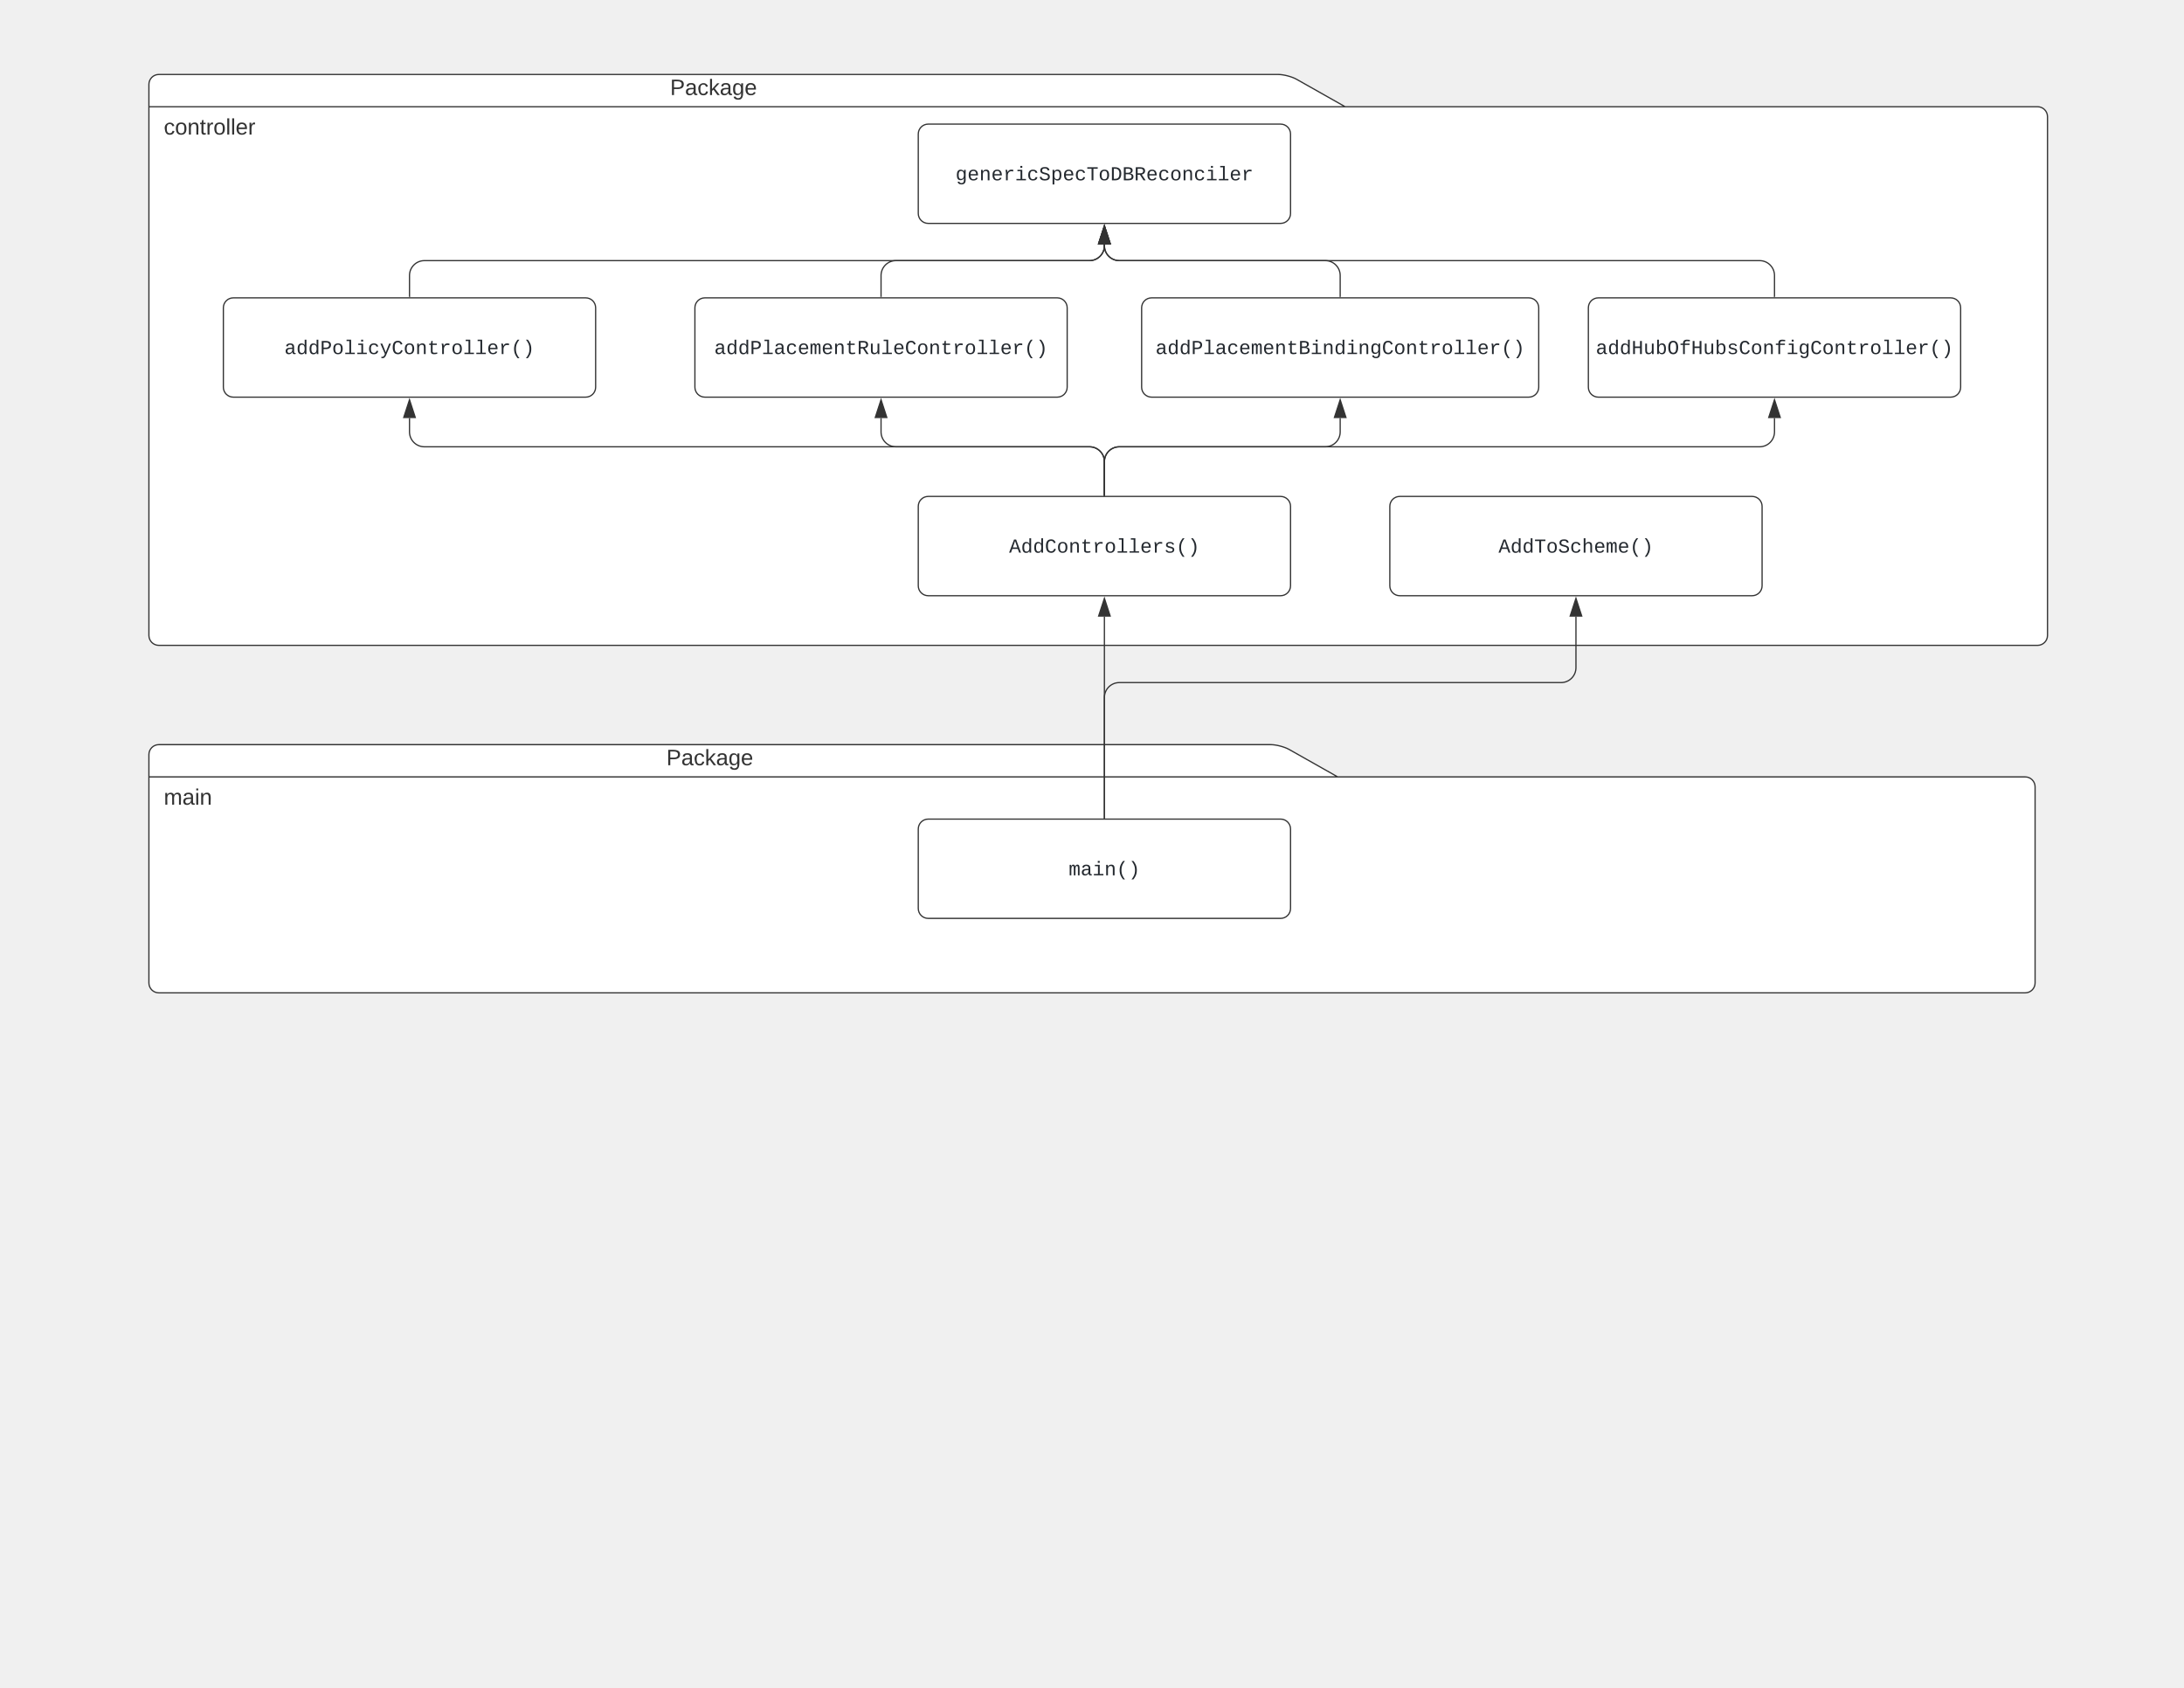
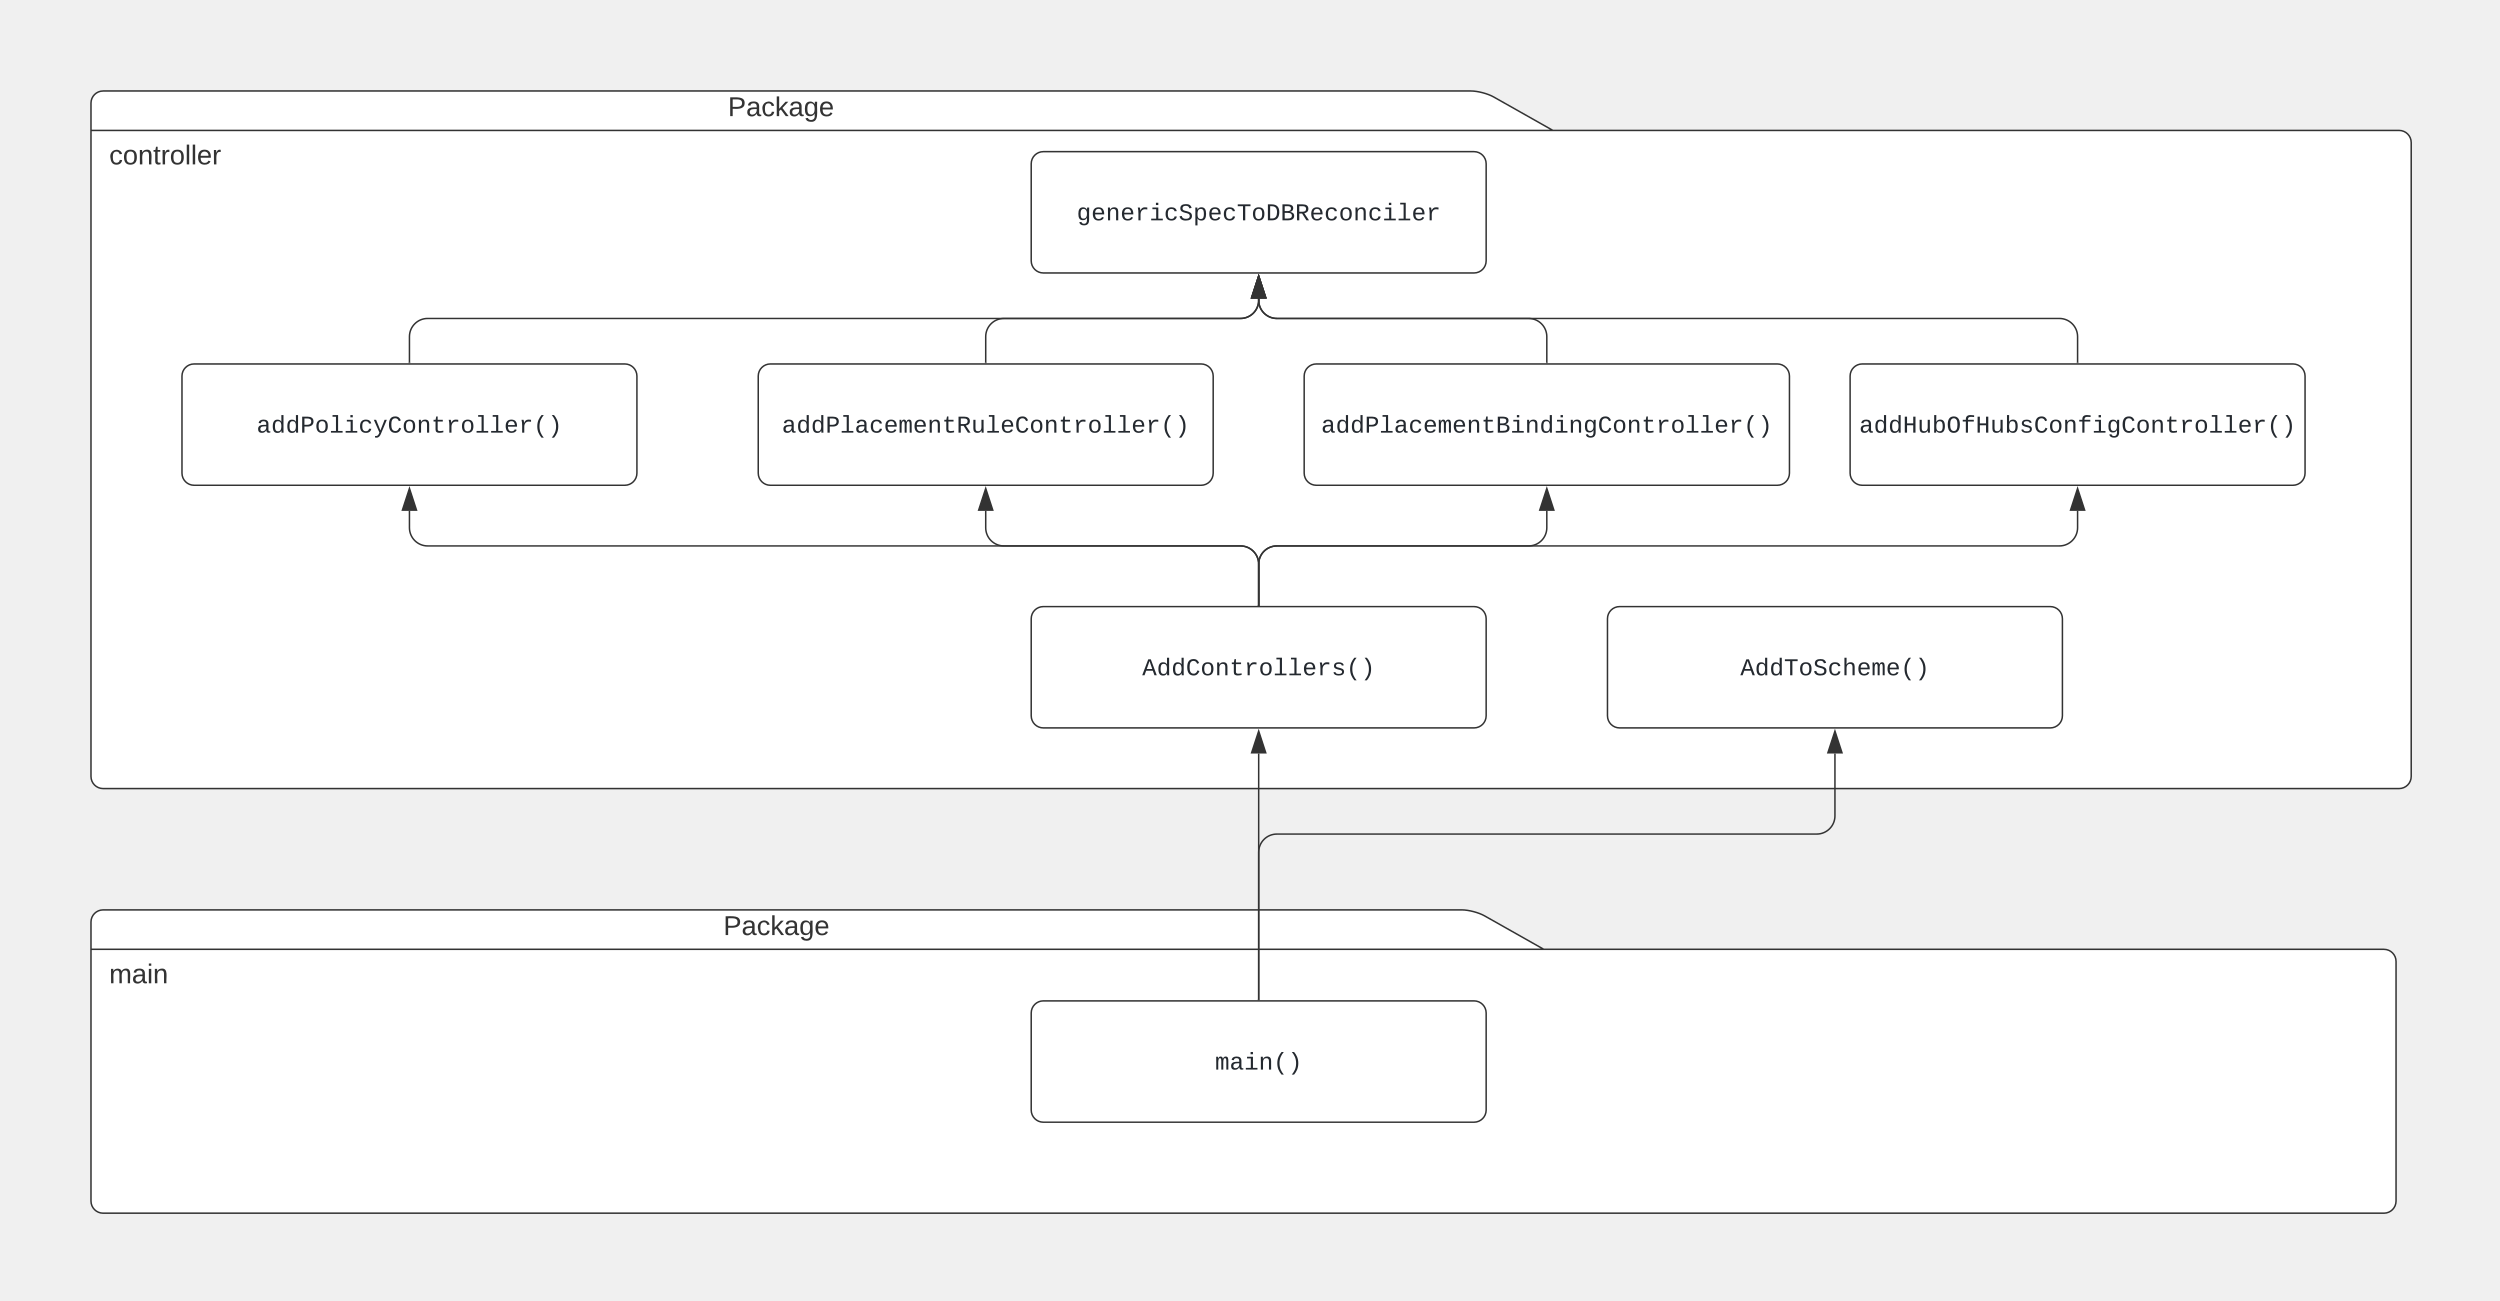
- <svg xmlns="http://www.w3.org/2000/svg" xmlns:ns1="lucid" xmlns:xlink="http://www.w3.org/1999/xlink" width="1760" height="1360">
+ <svg xmlns="http://www.w3.org/2000/svg" xmlns:ns1="lucid" xmlns:xlink="http://www.w3.org/1999/xlink" width="1648.55" height="857.71">
  <g transform="translate(0 0)" ns1:page-tab-id="0_0">
-     <path d="M1084 86h558c4.42 0 8 3.58 8 8v418c0 4.42-3.58 8-8 8H128c-4.42 0-8-3.58-8-8V68c0-4.42 3.58-8 8-8h902c4.42 0 11.12 1.76 14.96 3.94zm-964 0h964" stroke="#333" fill="#fff" />
-     <use xlink:href="#a" transform="matrix(1,0,0,1,128,60) translate(412 16.6)" />
-     <use xlink:href="#b" transform="matrix(1,0,0,1,132,94) translate(0 14.4)" />
-     <path d="M740 108c0-4.42 3.58-8 8-8h284c4.42 0 8 3.58 8 8v64c0 4.42-3.58 8-8 8H748c-4.42 0-8-3.58-8-8z" stroke="#333" fill="#fff" />
-     <use xlink:href="#c" transform="matrix(1,0,0,1,740,100) translate(29.98547 45.29688)" />
-     <path d="M180 248c0-4.42 3.58-8 8-8h284c4.42 0 8 3.58 8 8v64c0 4.42-3.58 8-8 8H188c-4.42 0-8-3.58-8-8z" stroke="#333" fill="#fff" />
-     <use xlink:href="#d" transform="matrix(1,0,0,1,180,240) translate(49.18859 45.29688)" />
-     <path d="M560 248c0-4.42 3.58-8 8-8h284c4.42 0 8 3.58 8 8v64c0 4.42-3.58 8-8 8H568c-4.42 0-8-3.58-8-8z" stroke="#333" fill="#fff" />
-     <use xlink:href="#e" transform="matrix(1,0,0,1,560,240) translate(15.58313 45.29688)" />
-     <path d="M920 248c0-4.42 3.58-8 8-8h304c4.42 0 8 3.58 8 8v64c0 4.42-3.58 8-8 8H928c-4.42 0-8-3.58-8-8z" stroke="#333" fill="#fff" />
-     <use xlink:href="#f" transform="matrix(1,0,0,1,920,240) translate(11.18078 45.29688)" />
-     <path d="M1280 248c0-4.42 3.58-8 8-8h284c4.42 0 8 3.58 8 8v64c0 4.42-3.58 8-8 8h-284c-4.42 0-8-3.58-8-8z" stroke="#333" fill="#fff" />
-     <use xlink:href="#g" transform="matrix(1,0,0,1,1280,240) translate(5.981563 45.29688)" />
-     <path d="M740 408c0-4.42 3.58-8 8-8h284c4.42 0 8 3.58 8 8v64c0 4.42-3.58 8-8 8H748c-4.42 0-8-3.58-8-8z" stroke="#333" fill="#fff" />
-     <use xlink:href="#h" transform="matrix(1,0,0,1,740,400) translate(73.1925 45.29688)" />
-     <path d="M710 239v-17c0-6.63 5.37-12 12-12h156c6.63 0 12-5.37 12-12v-1.12" stroke="#333" fill="none" />
-     <path d="M710.5 239.5h-1v-.5h1z" stroke="#333" stroke-width=".05" fill="#333" />
-     <path d="M890 182.12l4.64 14.26h-9.28z" stroke="#333" fill="#333" />
-     <path d="M330 239v-17c0-6.63 5.37-12 12-12h536c6.63 0 12-5.37 12-12v-1.12" stroke="#333" fill="none" />
-     <path d="M330.5 239.5h-1v-.5h1z" stroke="#333" stroke-width=".05" fill="#333" />
-     <path d="M890 182.12l4.64 14.26h-9.28z" stroke="#333" fill="#333" />
-     <path d="M1080 239v-17c0-6.63-5.37-12-12-12H902c-6.63 0-12-5.37-12-12v-1.12" stroke="#333" fill="none" />
-     <path d="M1080.5 239.5h-1v-.5h1z" stroke="#333" stroke-width=".05" fill="#333" />
-     <path d="M890 182.12l4.64 14.26h-9.28z" stroke="#333" fill="#333" />
-     <path d="M1430 239v-17c0-6.63-5.37-12-12-12H902c-6.63 0-12-5.37-12-12v-1.12" stroke="#333" fill="none" />
-     <path d="M1430.5 239.5h-1v-.5h1z" stroke="#333" stroke-width=".05" fill="#333" />
-     <path d="M890 182.12l4.64 14.26h-9.28z" stroke="#333" fill="#333" />
-     <path d="M890 399v-27c0-6.63-5.37-12-12-12H342c-6.63 0-12-5.37-12-12v-11.12" stroke="#333" fill="none" />
-     <path d="M890.5 399.5h-1v-.5h1z" stroke="#333" stroke-width=".05" fill="#333" />
-     <path d="M330 322.12l4.64 14.26h-9.28z" stroke="#333" fill="#333" />
-     <path d="M890 399v-27c0-6.63-5.37-12-12-12H722c-6.63 0-12-5.37-12-12v-11.12" stroke="#333" fill="none" />
-     <path d="M890.5 399.5h-1v-.5h1z" stroke="#333" stroke-width=".05" fill="#333" />
-     <path d="M710 322.12l4.64 14.26h-9.28z" stroke="#333" fill="#333" />
-     <path d="M890 399v-27c0-6.63 5.37-12 12-12h166c6.63 0 12-5.37 12-12v-11.12" stroke="#333" fill="none" />
-     <path d="M890.5 399.5h-1v-.5h1z" stroke="#333" stroke-width=".05" fill="#333" />
-     <path d="M1080 322.12l4.64 14.26h-9.28z" stroke="#333" fill="#333" />
-     <path d="M890 399v-27c0-6.63 5.37-12 12-12h516c6.63 0 12-5.37 12-12v-11.12" stroke="#333" fill="none" />
-     <path d="M890.5 399.5h-1v-.5h1z" stroke="#333" stroke-width=".05" fill="#333" />
-     <path d="M1430 322.12l4.64 14.26h-9.28z" stroke="#333" fill="#333" />
-     <path d="M1078 626h554c4.42 0 8 3.58 8 8v158c0 4.42-3.58 8-8 8H128c-4.42 0-8-3.58-8-8V608c0-4.42 3.58-8 8-8h896c4.42 0 11.12 1.76 14.96 3.94zm-958 0h958" stroke="#333" fill="#fff" />
-     <use xlink:href="#a" transform="matrix(1,0,0,1,128,600) translate(409 16.6)" />
-     <use xlink:href="#i" transform="matrix(1,0,0,1,132,634) translate(0 14.4)" />
-     <path d="M740 668c0-4.42 3.58-8 8-8h284c4.42 0 8 3.58 8 8v64c0 4.42-3.58 8-8 8H748c-4.42 0-8-3.58-8-8z" stroke="#333" fill="#fff" />
-     <use xlink:href="#j" transform="matrix(1,0,0,1,740,660) translate(121.2003 45.29688)" />
-     <path d="M890 659V496.88" stroke="#333" fill="none" />
-     <path d="M890.5 659.5h-1v-.5h1z" stroke="#333" stroke-width=".05" fill="#333" />
-     <path d="M890 482.12l4.64 14.26h-9.28z" stroke="#333" fill="#333" />
-     <path d="M1120 408c0-4.42 3.58-8 8-8h284c4.42 0 8 3.58 8 8v64c0 4.42-3.58 8-8 8h-284c-4.42 0-8-3.58-8-8z" stroke="#333" fill="#fff" />
-     <use xlink:href="#k" transform="matrix(1,0,0,1,1120,400) translate(87.59484 45.29688)" />
-     <path d="M890 659v-97c0-6.63 5.37-12 12-12h356c6.63 0 12-5.37 12-12v-41.12" stroke="#333" fill="none" />
-     <path d="M890.5 659.5h-1v-.5h1z" stroke="#333" stroke-width=".05" fill="#333" />
-     <path d="M1270 482.12l4.64 14.26h-9.28z" stroke="#333" fill="#333" />
+     <path d="M1024 86h558c4.42 0 8 3.58 8 8v418c0 4.42-3.58 8-8 8H68c-4.42 0-8-3.58-8-8V68c0-4.42 3.58-8 8-8h902c4.42 0 11.12 1.76 14.96 3.94zM60 86h964" stroke="#333" fill="#fff" />
+     <use xlink:href="#a" transform="matrix(1,0,0,1,68,60) translate(412 16.6)" />
+     <use xlink:href="#b" transform="matrix(1,0,0,1,72,94) translate(0 14.4)" />
+     <path d="M680 108c0-4.42 3.58-8 8-8h284c4.42 0 8 3.58 8 8v64c0 4.42-3.58 8-8 8H688c-4.42 0-8-3.58-8-8z" stroke="#333" fill="#fff" />
+     <use xlink:href="#c" transform="matrix(1,0,0,1,680,100) translate(29.98547 45.29688)" />
+     <path d="M120 248c0-4.42 3.58-8 8-8h284c4.42 0 8 3.58 8 8v64c0 4.42-3.58 8-8 8H128c-4.42 0-8-3.58-8-8z" stroke="#333" fill="#fff" />
+     <use xlink:href="#d" transform="matrix(1,0,0,1,120,240) translate(49.18859 45.29688)" />
+     <path d="M500 248c0-4.42 3.58-8 8-8h284c4.42 0 8 3.58 8 8v64c0 4.42-3.58 8-8 8H508c-4.42 0-8-3.58-8-8z" stroke="#333" fill="#fff" />
+     <use xlink:href="#e" transform="matrix(1,0,0,1,500,240) translate(15.58313 45.29688)" />
+     <path d="M860 248c0-4.42 3.58-8 8-8h304c4.42 0 8 3.58 8 8v64c0 4.42-3.58 8-8 8H868c-4.42 0-8-3.58-8-8z" stroke="#333" fill="#fff" />
+     <use xlink:href="#f" transform="matrix(1,0,0,1,860,240) translate(11.18078 45.29688)" />
+     <path d="M1220 248c0-4.42 3.58-8 8-8h284c4.42 0 8 3.58 8 8v64c0 4.42-3.58 8-8 8h-284c-4.42 0-8-3.58-8-8z" stroke="#333" fill="#fff" />
+     <use xlink:href="#g" transform="matrix(1,0,0,1,1220,240) translate(5.981563 45.29688)" />
+     <path d="M680 408c0-4.42 3.58-8 8-8h284c4.42 0 8 3.58 8 8v64c0 4.42-3.58 8-8 8H688c-4.42 0-8-3.58-8-8z" stroke="#333" fill="#fff" />
+     <use xlink:href="#h" transform="matrix(1,0,0,1,680,400) translate(73.1925 45.29688)" />
+     <path d="M650 239v-17c0-6.63 5.37-12 12-12h156c6.63 0 12-5.37 12-12v-1.12" stroke="#333" fill="none" />
+     <path d="M650.5 239.5h-1v-.5h1z" stroke="#333" stroke-width=".05" fill="#333" />
+     <path d="M830 182.12l4.64 14.26h-9.28z" stroke="#333" fill="#333" />
+     <path d="M270 239v-17c0-6.63 5.37-12 12-12h536c6.63 0 12-5.37 12-12v-1.12" stroke="#333" fill="none" />
+     <path d="M270.5 239.5h-1v-.5h1z" stroke="#333" stroke-width=".05" fill="#333" />
+     <path d="M830 182.12l4.64 14.26h-9.28z" stroke="#333" fill="#333" />
+     <path d="M1020 239v-17c0-6.63-5.37-12-12-12H842c-6.63 0-12-5.37-12-12v-1.12" stroke="#333" fill="none" />
+     <path d="M1020.5 239.5h-1v-.5h1z" stroke="#333" stroke-width=".05" fill="#333" />
+     <path d="M830 182.12l4.64 14.26h-9.28z" stroke="#333" fill="#333" />
+     <path d="M1370 239v-17c0-6.63-5.37-12-12-12H842c-6.63 0-12-5.37-12-12v-1.12" stroke="#333" fill="none" />
+     <path d="M1370.5 239.5h-1v-.5h1z" stroke="#333" stroke-width=".05" fill="#333" />
+     <path d="M830 182.12l4.64 14.26h-9.28z" stroke="#333" fill="#333" />
+     <path d="M830 399v-27c0-6.63-5.37-12-12-12H282c-6.63 0-12-5.37-12-12v-11.12" stroke="#333" fill="none" />
+     <path d="M830.5 399.5h-1v-.5h1z" stroke="#333" stroke-width=".05" fill="#333" />
+     <path d="M270 322.12l4.64 14.26h-9.28z" stroke="#333" fill="#333" />
+     <path d="M830 399v-27c0-6.63-5.37-12-12-12H662c-6.63 0-12-5.37-12-12v-11.12" stroke="#333" fill="none" />
+     <path d="M830.5 399.5h-1v-.5h1z" stroke="#333" stroke-width=".05" fill="#333" />
+     <path d="M650 322.12l4.64 14.26h-9.28z" stroke="#333" fill="#333" />
+     <path d="M830 399v-27c0-6.63 5.37-12 12-12h166c6.63 0 12-5.37 12-12v-11.12" stroke="#333" fill="none" />
+     <path d="M830.5 399.5h-1v-.5h1z" stroke="#333" stroke-width=".05" fill="#333" />
+     <path d="M1020 322.12l4.64 14.26h-9.28z" stroke="#333" fill="#333" />
+     <path d="M830 399v-27c0-6.63 5.37-12 12-12h516c6.63 0 12-5.37 12-12v-11.12" stroke="#333" fill="none" />
+     <path d="M830.5 399.5h-1v-.5h1z" stroke="#333" stroke-width=".05" fill="#333" />
+     <path d="M1370 322.12l4.64 14.26h-9.28z" stroke="#333" fill="#333" />
+     <path d="M1018 626h554c4.42 0 8 3.58 8 8v158c0 4.42-3.58 8-8 8H68c-4.42 0-8-3.58-8-8V608c0-4.42 3.58-8 8-8h896c4.42 0 11.12 1.76 14.96 3.94zm-958 0h958" stroke="#333" fill="#fff" />
+     <use xlink:href="#a" transform="matrix(1,0,0,1,68,600) translate(409 16.6)" />
+     <use xlink:href="#i" transform="matrix(1,0,0,1,72,634) translate(0 14.4)" />
+     <path d="M680 668c0-4.42 3.58-8 8-8h284c4.42 0 8 3.58 8 8v64c0 4.42-3.58 8-8 8H688c-4.42 0-8-3.58-8-8z" stroke="#333" fill="#fff" />
+     <use xlink:href="#j" transform="matrix(1,0,0,1,680,660) translate(121.2003 45.29688)" />
+     <path d="M830 659V496.88" stroke="#333" fill="none" />
+     <path d="M830.5 659.5h-1v-.5h1z" stroke="#333" stroke-width=".05" fill="#333" />
+     <path d="M830 482.12l4.64 14.26h-9.28z" stroke="#333" fill="#333" />
+     <path d="M1060 408c0-4.42 3.58-8 8-8h284c4.42 0 8 3.58 8 8v64c0 4.42-3.58 8-8 8h-284c-4.42 0-8-3.58-8-8z" stroke="#333" fill="#fff" />
+     <use xlink:href="#k" transform="matrix(1,0,0,1,1060,400) translate(87.59484 45.29688)" />
+     <path d="M830 659v-97c0-6.63 5.37-12 12-12h356c6.63 0 12-5.37 12-12v-41.12" stroke="#333" fill="none" />
+     <path d="M830.5 659.5h-1v-.5h1z" stroke="#333" stroke-width=".05" fill="#333" />
+     <path d="M1210 482.12l4.64 14.26h-9.28z" stroke="#333" fill="#333" />
    <defs>
      <path fill="#333" d="M30-248c87 1 191-15 191 75 0 78-77 80-158 76V0H30v-248zm33 125c57 0 124 11 124-50 0-59-68-47-124-48v98" id="l" />
      <path fill="#333" d="M141-36C126-15 110 5 73 4 37 3 15-17 15-53c-1-64 63-63 125-63 3-35-9-54-41-54-24 1-41 7-42 31l-33-3c5-37 33-52 76-52 45 0 72 20 72 64v82c-1 20 7 32 28 27v20c-31 9-61-2-59-35zM48-53c0 20 12 33 32 33 41-3 63-29 60-74-43 2-92-5-92 41" id="m" />
      <path fill="#333" d="M96-169c-40 0-48 33-48 73s9 75 48 75c24 0 41-14 43-38l32 2c-6 37-31 61-74 61-59 0-76-41-82-99-10-93 101-131 147-64 4 7 5 14 7 22l-32 3c-4-21-16-35-41-35" id="n" />
      <path fill="#333" d="M143 0L79-87 56-68V0H24v-261h32v163l83-92h37l-77 82L181 0h-38" id="o" />
      <path fill="#333" d="M177-190C167-65 218 103 67 71c-23-6-38-20-44-43l32-5c15 47 100 32 89-28v-30C133-14 115 1 83 1 29 1 15-40 15-95c0-56 16-97 71-98 29-1 48 16 59 35 1-10 0-23 2-32h30zM94-22c36 0 50-32 50-73 0-42-14-75-50-75-39 0-46 34-46 75s6 73 46 73" id="p" />
      <path fill="#333" d="M100-194c63 0 86 42 84 106H49c0 40 14 67 53 68 26 1 43-12 49-29l28 8c-11 28-37 45-77 45C44 4 14-33 15-96c1-61 26-98 85-98zm52 81c6-60-76-77-97-28-3 7-6 17-6 28h103" id="q" />
      <g id="a">
        <use transform="matrix(0.05,0,0,0.05,0,0)" xlink:href="#l" />
        <use transform="matrix(0.05,0,0,0.05,12,0)" xlink:href="#m" />
        <use transform="matrix(0.05,0,0,0.05,22,0)" xlink:href="#n" />
        <use transform="matrix(0.05,0,0,0.05,31,0)" xlink:href="#o" />
        <use transform="matrix(0.05,0,0,0.05,40,0)" xlink:href="#m" />
        <use transform="matrix(0.05,0,0,0.05,50,0)" xlink:href="#p" />
        <use transform="matrix(0.05,0,0,0.05,60,0)" xlink:href="#q" />
      </g>
      <path fill="#333" d="M100-194c62-1 85 37 85 99 1 63-27 99-86 99S16-35 15-95c0-66 28-99 85-99zM99-20c44 1 53-31 53-75 0-43-8-75-51-75s-53 32-53 75 10 74 51 75" id="r" />
      <path fill="#333" d="M117-194c89-4 53 116 60 194h-32v-121c0-31-8-49-39-48C34-167 62-67 57 0H25l-1-190h30c1 10-1 24 2 32 11-22 29-35 61-36" id="s" />
      <path fill="#333" d="M59-47c-2 24 18 29 38 22v24C64 9 27 4 27-40v-127H5v-23h24l9-43h21v43h35v23H59v120" id="t" />
      <path fill="#333" d="M114-163C36-179 61-72 57 0H25l-1-190h30c1 12-1 29 2 39 6-27 23-49 58-41v29" id="u" />
      <path fill="#333" d="M24 0v-261h32V0H24" id="v" />
      <g id="b">
        <use transform="matrix(0.05,0,0,0.05,0,0)" xlink:href="#n" />
        <use transform="matrix(0.05,0,0,0.05,9,0)" xlink:href="#r" />
        <use transform="matrix(0.05,0,0,0.05,19,0)" xlink:href="#s" />
        <use transform="matrix(0.05,0,0,0.05,29,0)" xlink:href="#t" />
        <use transform="matrix(0.05,0,0,0.05,34,0)" xlink:href="#u" />
        <use transform="matrix(0.05,0,0,0.05,39.95,0)" xlink:href="#r" />
        <use transform="matrix(0.05,0,0,0.05,49.95,0)" xlink:href="#v" />
        <use transform="matrix(0.05,0,0,0.05,53.9,0)" xlink:href="#v" />
        <use transform="matrix(0.05,0,0,0.05,57.85,0)" xlink:href="#q" />
        <use transform="matrix(0.05,0,0,0.05,67.85,0)" xlink:href="#u" />
      </g>
      <path fill="#24292f" d="M1048-32c-2 300-135 456-433 456-222-1-358-88-400-267l184-25c22 99 100 157 222 156 184-2 248-125 248-315 0-64 3-133-2-194C807-100 706-13 524-12c-306 0-381-228-381-537 0-318 85-550 400-550 164 0 271 83 325 202h3c1-60 3-134 12-185h171c-13 339-4 702-6 1050zM585-145c210-8 284-178 284-406 0-192-52-331-177-392-33-16-69-22-104-22-223 2-259 184-259 414 0 229 31 415 256 406" id="w" />
      <path fill="#24292f" d="M617-1102c355 0 481 238 477 599H322c5 222 84 388 301 388 144 0 244-59 284-166l158 45C1002-72 854 20 623 20c-342 0-490-220-490-568 0-346 151-554 484-554zm291 461c-18-192-90-328-289-328-194 0-287 128-295 328h584" id="x" />
      <path fill="#24292f" d="M706-1102c241 0 344 136 343 381V0H868v-695c1-168-57-273-220-268-190 6-283 138-283 336V0H185c-3-360 6-732-6-1082h170c4 54 7 126 8 185h3c63-121 164-204 346-205" id="y" />
      <path fill="#24292f" d="M839-1102c70 0 148 7 206 17v167c-112-18-268-36-363 15-129 69-208 203-208 395V0H294c-10-367 32-789-52-1082h171c21 75 41 161 48 250h5c67-152 152-270 373-270" id="z" />
      <path fill="#24292f" d="M745-142h380V0H143v-142h422v-798H246v-142h499v940zM545-1292v-192h200v192H545" id="A" />
      <path fill="#24292f" d="M631 20c-350 0-501-215-501-562 0-355 162-560 502-560 250 0 399 118 446 323l-192 14c-23-124-109-196-262-196-242 0-305 171-305 415 1 245 61 427 304 427 151 0 248-77 267-215l190 12C1039-107 883 20 631 20" id="B" />
      <path fill="#24292f" d="M614-1226c-167 1-283 53-283 213 0 183 186 193 334 234 230 63 463 120 463 409 0 286-219 387-518 390C309 23 131-98 79-338l185-37c34 165 149 248 351 246 184-2 324-58 324-238 0-203-207-221-372-266-210-57-422-111-422-377 0-267 201-356 470-360 279-5 430 101 480 324l-188 33c-28-141-121-215-293-213" id="C" />
      <path fill="#24292f" d="M698-1104c312 3 392 244 392 558 0 315-82 566-392 566-169 0-277-65-331-184h-5c8 188 2 394 4 589H185V-858c0-76-1-156-6-224h175c6 52 9 120 10 178h4c58-122 150-202 330-200zm-49 991c225 0 255-203 255-433 0-225-32-419-253-419-236 0-285 192-285 441 0 237 53 411 283 411" id="D" />
      <path fill="#24292f" d="M709-1193V0H519v-1193H76v-156h1076v156H709" id="E" />
      <path fill="#24292f" d="M615-1102c343 0 484 203 482 560-1 347-147 562-488 562-336 0-475-219-479-562-4-349 156-560 485-560zm-8 989c240 0 301-180 301-429 0-245-55-427-290-427-236 0-299 181-299 427 0 243 61 429 288 429" id="F" />
      <path fill="#24292f" d="M473-1349c438-1 655 221 652 661C1122-268 945-8 532 0H162v-1349h311zm42 1193c308-4 416-205 418-532 2-330-131-509-459-505H353v1037h162" id="G" />
      <path fill="#24292f" d="M802-711c201 25 350 118 350 331C1152-95 921 0 634 0H162v-1349c401 9 908-74 908 327 0 184-111 275-268 311zm-224-69c174-2 300-51 300-218 0-163-124-198-302-198H353v416h225zM353-153c281-2 612 44 606-244-5-271-329-233-606-234v478" id="H" />
      <path fill="#24292f" d="M1121-976c0 225-142 341-344 379L1177 0H957L591-575H353V0H162v-1349h482c281 3 477 100 477 373zM633-726c181-1 296-73 296-247 0-149-101-223-304-223H353v470h280" id="I" />
      <path fill="#24292f" d="M736-142h380V0H134v-142h422v-1200H267v-142h469v1342" id="J" />
      <g id="c">
        <use transform="matrix(0.0078125,0,0,0.0078125,0,0)" xlink:href="#w" />
        <use transform="matrix(0.0078125,0,0,0.0078125,9.601562,0)" xlink:href="#x" />
        <use transform="matrix(0.0078125,0,0,0.0078125,19.20312,0)" xlink:href="#y" />
        <use transform="matrix(0.0078125,0,0,0.0078125,28.80469,0)" xlink:href="#x" />
        <use transform="matrix(0.0078125,0,0,0.0078125,38.40625,0)" xlink:href="#z" />
        <use transform="matrix(0.0078125,0,0,0.0078125,48.00781,0)" xlink:href="#A" />
        <use transform="matrix(0.0078125,0,0,0.0078125,57.60938,0)" xlink:href="#B" />
        <use transform="matrix(0.0078125,0,0,0.0078125,67.21094,0)" xlink:href="#C" />
        <use transform="matrix(0.0078125,0,0,0.0078125,76.8125,0)" xlink:href="#D" />
        <use transform="matrix(0.0078125,0,0,0.0078125,86.41406,0)" xlink:href="#x" />
        <use transform="matrix(0.0078125,0,0,0.0078125,96.01562,0)" xlink:href="#B" />
        <use transform="matrix(0.0078125,0,0,0.0078125,105.6172,0)" xlink:href="#E" />
        <use transform="matrix(0.0078125,0,0,0.0078125,115.2188,0)" xlink:href="#F" />
        <use transform="matrix(0.0078125,0,0,0.0078125,124.8203,0)" xlink:href="#G" />
        <use transform="matrix(0.0078125,0,0,0.0078125,134.4219,0)" xlink:href="#H" />
        <use transform="matrix(0.0078125,0,0,0.0078125,144.0234,0)" xlink:href="#I" />
        <use transform="matrix(0.0078125,0,0,0.0078125,153.625,0)" xlink:href="#x" />
        <use transform="matrix(0.0078125,0,0,0.0078125,163.2266,0)" xlink:href="#B" />
        <use transform="matrix(0.0078125,0,0,0.0078125,172.8281,0)" xlink:href="#F" />
        <use transform="matrix(0.0078125,0,0,0.0078125,182.4297,0)" xlink:href="#y" />
        <use transform="matrix(0.0078125,0,0,0.0078125,192.0312,0)" xlink:href="#B" />
        <use transform="matrix(0.0078125,0,0,0.0078125,201.6328,0)" xlink:href="#A" />
        <use transform="matrix(0.0078125,0,0,0.0078125,211.2344,0)" xlink:href="#J" />
        <use transform="matrix(0.0078125,0,0,0.0078125,220.8359,0)" xlink:href="#x" />
        <use transform="matrix(0.0078125,0,0,0.0078125,230.4375,0)" xlink:href="#z" />
      </g>
      <path fill="#24292f" d="M1000-272c3 95 12 159 101 161 21 0 41-3 59-7V-6c-44 10-86 16-139 16-141 2-191-84-197-217h-6C748-76 648 20 446 20c-207 0-318-120-318-322 0-266 194-348 454-354l236-4c12-191-40-305-222-305-140 0-220 47-232 172l-188-17c33-204 181-292 423-292 255 0 401 118 401 364v466zm-683-27c0 109 63 184 175 182 166-3 259-96 306-217 24-65 20-120 20-200-232 7-501-28-501 235" id="K" />
      <path fill="#24292f" d="M865-914c-3-187-2-380-2-570h180v1261c0 76 1 155 6 223H877c-8-49-9-116-10-174h-5C801-44 708 26 530 26c-135 0-234-46-297-139s-95-232-95-419c0-377 131-566 392-566 176 0 271 63 335 184zm-286-51c-222 0-255 197-255 427 0 229 31 425 253 425 237 0 286-195 286-441 0-238-52-411-284-411" id="L" />
      <path fill="#24292f" d="M622-1349c296 4 497 117 497 404 0 282-193 424-485 431H353V0H162v-1349h460zm-15 684c195-3 320-88 320-277 0-184-129-255-328-254H353v531h254" id="M" />
      <path fill="#24292f" d="M168 279c222 39 310-114 368-290L66-1082h192c120 299 249 590 362 896 115-301 235-597 351-896h190L705 0c-65 164-130 320-275 396-67 36-177 35-262 18V279" id="N" />
      <path fill="#24292f" d="M650-1214c-281 0-336 244-336 533 0 295 60 546 347 546 188 0 263-142 322-282l159 65C1058-155 935 20 659 20c-401 0-546-295-546-701 0-407 135-689 536-689 264 0 391 146 466 335l-168 65c-47-129-127-244-297-244" id="O" />
      <path fill="#24292f" d="M682 16c-209 0-323-80-324-285v-671H190v-142h170l58-282h120v282h432v142H538v652c2 114 60 155 182 155 106 0 209-16 297-34v137C921-4 806 16 682 16" id="P" />
      <path fill="#24292f" d="M891-1484c-201 251-362 514-362 954 0 441 161 704 362 955H701C500 176 342-90 342-532c0-440 159-704 359-952h190" id="Q" />
      <path fill="#24292f" d="M528-1484c201 248 357 511 357 952 0 442-156 709-357 957H336C537 174 700-89 700-530c0-440-163-703-364-954h192" id="R" />
      <g id="d">
        <use transform="matrix(0.0078125,0,0,0.0078125,0,0)" xlink:href="#K" />
        <use transform="matrix(0.0078125,0,0,0.0078125,9.601562,0)" xlink:href="#L" />
        <use transform="matrix(0.0078125,0,0,0.0078125,19.20312,0)" xlink:href="#L" />
        <use transform="matrix(0.0078125,0,0,0.0078125,28.80469,0)" xlink:href="#M" />
        <use transform="matrix(0.0078125,0,0,0.0078125,38.40625,0)" xlink:href="#F" />
        <use transform="matrix(0.0078125,0,0,0.0078125,48.00781,0)" xlink:href="#J" />
        <use transform="matrix(0.0078125,0,0,0.0078125,57.60938,0)" xlink:href="#A" />
        <use transform="matrix(0.0078125,0,0,0.0078125,67.21094,0)" xlink:href="#B" />
        <use transform="matrix(0.0078125,0,0,0.0078125,76.8125,0)" xlink:href="#N" />
        <use transform="matrix(0.0078125,0,0,0.0078125,86.41406,0)" xlink:href="#O" />
        <use transform="matrix(0.0078125,0,0,0.0078125,96.01562,0)" xlink:href="#F" />
        <use transform="matrix(0.0078125,0,0,0.0078125,105.6172,0)" xlink:href="#y" />
        <use transform="matrix(0.0078125,0,0,0.0078125,115.2188,0)" xlink:href="#P" />
        <use transform="matrix(0.0078125,0,0,0.0078125,124.8203,0)" xlink:href="#z" />
        <use transform="matrix(0.0078125,0,0,0.0078125,134.4219,0)" xlink:href="#F" />
        <use transform="matrix(0.0078125,0,0,0.0078125,144.0234,0)" xlink:href="#J" />
        <use transform="matrix(0.0078125,0,0,0.0078125,153.625,0)" xlink:href="#J" />
        <use transform="matrix(0.0078125,0,0,0.0078125,163.2266,0)" xlink:href="#x" />
        <use transform="matrix(0.0078125,0,0,0.0078125,172.8281,0)" xlink:href="#z" />
        <use transform="matrix(0.0078125,0,0,0.0078125,182.4297,0)" xlink:href="#Q" />
        <use transform="matrix(0.0078125,0,0,0.0078125,192.0312,0)" xlink:href="#R" />
      </g>
      <path fill="#24292f" d="M904-1102c199 0 220 177 220 381V0H956v-686c-3-114 0-215-60-264-70-33-125-4-158 71-26 56-39 140-39 252V0H531v-686c-3-114-1-215-61-264-78-41-136 24-157 84-24 69-39 159-39 259V0H105c-3-360 6-732-6-1082h149c6 50 3 123 8 175 36-100 83-195 216-195 135 0 166 79 196 196 42-105 93-196 236-196" id="S" />
      <path fill="#24292f" d="M528 20c-247 0-343-132-343-381v-721h180v686c-4 177 45 284 224 277 194-8 279-136 279-336v-627h181c3 360-6 732 6 1082H885c-4-54-7-126-8-185h-3C809-64 714 20 528 20" id="T" />
      <g id="e">
        <use transform="matrix(0.0078125,0,0,0.0078125,0,0)" xlink:href="#K" />
        <use transform="matrix(0.0078125,0,0,0.0078125,9.601562,0)" xlink:href="#L" />
        <use transform="matrix(0.0078125,0,0,0.0078125,19.20312,0)" xlink:href="#L" />
        <use transform="matrix(0.0078125,0,0,0.0078125,28.80469,0)" xlink:href="#M" />
        <use transform="matrix(0.0078125,0,0,0.0078125,38.40625,0)" xlink:href="#J" />
        <use transform="matrix(0.0078125,0,0,0.0078125,48.00781,0)" xlink:href="#K" />
        <use transform="matrix(0.0078125,0,0,0.0078125,57.60938,0)" xlink:href="#B" />
        <use transform="matrix(0.0078125,0,0,0.0078125,67.21094,0)" xlink:href="#x" />
        <use transform="matrix(0.0078125,0,0,0.0078125,76.8125,0)" xlink:href="#S" />
        <use transform="matrix(0.0078125,0,0,0.0078125,86.41406,0)" xlink:href="#x" />
        <use transform="matrix(0.0078125,0,0,0.0078125,96.01562,0)" xlink:href="#y" />
        <use transform="matrix(0.0078125,0,0,0.0078125,105.6172,0)" xlink:href="#P" />
        <use transform="matrix(0.0078125,0,0,0.0078125,115.2188,0)" xlink:href="#I" />
        <use transform="matrix(0.0078125,0,0,0.0078125,124.8203,0)" xlink:href="#T" />
        <use transform="matrix(0.0078125,0,0,0.0078125,134.4219,0)" xlink:href="#J" />
        <use transform="matrix(0.0078125,0,0,0.0078125,144.0234,0)" xlink:href="#x" />
        <use transform="matrix(0.0078125,0,0,0.0078125,153.625,0)" xlink:href="#O" />
        <use transform="matrix(0.0078125,0,0,0.0078125,163.2266,0)" xlink:href="#F" />
        <use transform="matrix(0.0078125,0,0,0.0078125,172.8281,0)" xlink:href="#y" />
        <use transform="matrix(0.0078125,0,0,0.0078125,182.4297,0)" xlink:href="#P" />
        <use transform="matrix(0.0078125,0,0,0.0078125,192.0312,0)" xlink:href="#z" />
        <use transform="matrix(0.0078125,0,0,0.0078125,201.6328,0)" xlink:href="#F" />
        <use transform="matrix(0.0078125,0,0,0.0078125,211.2344,0)" xlink:href="#J" />
        <use transform="matrix(0.0078125,0,0,0.0078125,220.8359,0)" xlink:href="#J" />
        <use transform="matrix(0.0078125,0,0,0.0078125,230.4375,0)" xlink:href="#x" />
        <use transform="matrix(0.0078125,0,0,0.0078125,240.0391,0)" xlink:href="#z" />
        <use transform="matrix(0.0078125,0,0,0.0078125,249.6406,0)" xlink:href="#Q" />
        <use transform="matrix(0.0078125,0,0,0.0078125,259.2422,0)" xlink:href="#R" />
      </g>
      <g id="f">
        <use transform="matrix(0.0078125,0,0,0.0078125,0,0)" xlink:href="#K" />
        <use transform="matrix(0.0078125,0,0,0.0078125,9.601562,0)" xlink:href="#L" />
        <use transform="matrix(0.0078125,0,0,0.0078125,19.20312,0)" xlink:href="#L" />
        <use transform="matrix(0.0078125,0,0,0.0078125,28.80469,0)" xlink:href="#M" />
        <use transform="matrix(0.0078125,0,0,0.0078125,38.40625,0)" xlink:href="#J" />
        <use transform="matrix(0.0078125,0,0,0.0078125,48.00781,0)" xlink:href="#K" />
        <use transform="matrix(0.0078125,0,0,0.0078125,57.60938,0)" xlink:href="#B" />
        <use transform="matrix(0.0078125,0,0,0.0078125,67.21094,0)" xlink:href="#x" />
        <use transform="matrix(0.0078125,0,0,0.0078125,76.8125,0)" xlink:href="#S" />
        <use transform="matrix(0.0078125,0,0,0.0078125,86.41406,0)" xlink:href="#x" />
        <use transform="matrix(0.0078125,0,0,0.0078125,96.01562,0)" xlink:href="#y" />
        <use transform="matrix(0.0078125,0,0,0.0078125,105.6172,0)" xlink:href="#P" />
        <use transform="matrix(0.0078125,0,0,0.0078125,115.2188,0)" xlink:href="#H" />
        <use transform="matrix(0.0078125,0,0,0.0078125,124.8203,0)" xlink:href="#A" />
        <use transform="matrix(0.0078125,0,0,0.0078125,134.4219,0)" xlink:href="#y" />
        <use transform="matrix(0.0078125,0,0,0.0078125,144.0234,0)" xlink:href="#L" />
        <use transform="matrix(0.0078125,0,0,0.0078125,153.625,0)" xlink:href="#A" />
        <use transform="matrix(0.0078125,0,0,0.0078125,163.2266,0)" xlink:href="#y" />
        <use transform="matrix(0.0078125,0,0,0.0078125,172.8281,0)" xlink:href="#w" />
        <use transform="matrix(0.0078125,0,0,0.0078125,182.4297,0)" xlink:href="#O" />
        <use transform="matrix(0.0078125,0,0,0.0078125,192.0312,0)" xlink:href="#F" />
        <use transform="matrix(0.0078125,0,0,0.0078125,201.6328,0)" xlink:href="#y" />
        <use transform="matrix(0.0078125,0,0,0.0078125,211.2344,0)" xlink:href="#P" />
        <use transform="matrix(0.0078125,0,0,0.0078125,220.8359,0)" xlink:href="#z" />
        <use transform="matrix(0.0078125,0,0,0.0078125,230.4375,0)" xlink:href="#F" />
        <use transform="matrix(0.0078125,0,0,0.0078125,240.0391,0)" xlink:href="#J" />
        <use transform="matrix(0.0078125,0,0,0.0078125,249.6406,0)" xlink:href="#J" />
        <use transform="matrix(0.0078125,0,0,0.0078125,259.2422,0)" xlink:href="#x" />
        <use transform="matrix(0.0078125,0,0,0.0078125,268.8438,0)" xlink:href="#z" />
        <use transform="matrix(0.0078125,0,0,0.0078125,278.4453,0)" xlink:href="#Q" />
        <use transform="matrix(0.0078125,0,0,0.0078125,288.0469,0)" xlink:href="#R" />
      </g>
      <path fill="#24292f" d="M875 0v-623H353V0H162v-1349h191v566h522v-566h191V0H875" id="U" />
      <path fill="#24292f" d="M365-904c58-129 161-200 334-200 130 0 228 46 293 138s98 233 98 420c0 189-34 331-102 425S824 20 698 20c-170 0-275-64-336-184 0 55-3 116-9 164H179c5-68 6-147 6-223v-1261h180c-2 193 4 394-4 580h4zm283 791c221 0 256-197 256-427 0-229-34-425-254-425-236 0-285 195-285 441 0 237 53 411 283 411" id="V" />
      <path fill="#24292f" d="M102-681c0-398 126-689 513-689 165 0 291 58 379 174s132 287 132 515c-1 318-88 554-298 657-123 61-317 58-438-3-206-104-288-341-288-654zm749 406c94-160 97-656-5-807-57-85-130-132-231-132-104 0-178 47-234 132-101 153-99 655 1 809 57 89 130 138 232 138 109 0 184-49 237-140" id="W" />
      <path fill="#24292f" d="M839-1335c-182-6-269 67-259 253h491v142H580V0H400v-940H138v-142h262c-15-293 132-408 418-402 94 2 200 7 281 21v145c-75-10-177-14-260-17" id="X" />
      <path fill="#24292f" d="M873-819c-18-114-119-146-250-146-163 0-245 50-245 151 0 151 170 148 294 185 182 54 388 94 388 320 0 240-189 325-439 329-245 4-410-69-454-268l159-31c24 133 136 168 295 165 144-2 270-31 270-171 0-164-195-160-331-202-167-52-350-87-350-299 0-218 173-315 413-313 220 2 373 77 412 260" id="Y" />
      <g id="g">
        <use transform="matrix(0.0078125,0,0,0.0078125,0,0)" xlink:href="#K" />
        <use transform="matrix(0.0078125,0,0,0.0078125,9.601562,0)" xlink:href="#L" />
        <use transform="matrix(0.0078125,0,0,0.0078125,19.20312,0)" xlink:href="#L" />
        <use transform="matrix(0.0078125,0,0,0.0078125,28.80469,0)" xlink:href="#U" />
        <use transform="matrix(0.0078125,0,0,0.0078125,38.40625,0)" xlink:href="#T" />
        <use transform="matrix(0.0078125,0,0,0.0078125,48.00781,0)" xlink:href="#V" />
        <use transform="matrix(0.0078125,0,0,0.0078125,57.60938,0)" xlink:href="#W" />
        <use transform="matrix(0.0078125,0,0,0.0078125,67.21094,0)" xlink:href="#X" />
        <use transform="matrix(0.0078125,0,0,0.0078125,76.8125,0)" xlink:href="#U" />
        <use transform="matrix(0.0078125,0,0,0.0078125,86.41406,0)" xlink:href="#T" />
        <use transform="matrix(0.0078125,0,0,0.0078125,96.01562,0)" xlink:href="#V" />
        <use transform="matrix(0.0078125,0,0,0.0078125,105.6172,0)" xlink:href="#Y" />
        <use transform="matrix(0.0078125,0,0,0.0078125,115.2188,0)" xlink:href="#O" />
        <use transform="matrix(0.0078125,0,0,0.0078125,124.8203,0)" xlink:href="#F" />
        <use transform="matrix(0.0078125,0,0,0.0078125,134.4219,0)" xlink:href="#y" />
        <use transform="matrix(0.0078125,0,0,0.0078125,144.0234,0)" xlink:href="#X" />
        <use transform="matrix(0.0078125,0,0,0.0078125,153.625,0)" xlink:href="#A" />
        <use transform="matrix(0.0078125,0,0,0.0078125,163.2266,0)" xlink:href="#w" />
        <use transform="matrix(0.0078125,0,0,0.0078125,172.8281,0)" xlink:href="#O" />
        <use transform="matrix(0.0078125,0,0,0.0078125,182.4297,0)" xlink:href="#F" />
        <use transform="matrix(0.0078125,0,0,0.0078125,192.0312,0)" xlink:href="#y" />
        <use transform="matrix(0.0078125,0,0,0.0078125,201.6328,0)" xlink:href="#P" />
        <use transform="matrix(0.0078125,0,0,0.0078125,211.2344,0)" xlink:href="#z" />
        <use transform="matrix(0.0078125,0,0,0.0078125,220.8359,0)" xlink:href="#F" />
        <use transform="matrix(0.0078125,0,0,0.0078125,230.4375,0)" xlink:href="#J" />
        <use transform="matrix(0.0078125,0,0,0.0078125,240.0391,0)" xlink:href="#J" />
        <use transform="matrix(0.0078125,0,0,0.0078125,249.6406,0)" xlink:href="#x" />
        <use transform="matrix(0.0078125,0,0,0.0078125,259.2422,0)" xlink:href="#z" />
        <use transform="matrix(0.0078125,0,0,0.0078125,268.8438,0)" xlink:href="#Q" />
        <use transform="matrix(0.0078125,0,0,0.0078125,278.4453,0)" xlink:href="#R" />
      </g>
      <path fill="#24292f" d="M1034 0L896-382H333L196 0H0l510-1349h217L1228 0h-194zM847-531c-77-225-157-447-231-674-69 231-154 451-232 674h463" id="Z" />
      <g id="h">
        <use transform="matrix(0.0078125,0,0,0.0078125,0,0)" xlink:href="#Z" />
        <use transform="matrix(0.0078125,0,0,0.0078125,9.601562,0)" xlink:href="#L" />
        <use transform="matrix(0.0078125,0,0,0.0078125,19.20312,0)" xlink:href="#L" />
        <use transform="matrix(0.0078125,0,0,0.0078125,28.80469,0)" xlink:href="#O" />
        <use transform="matrix(0.0078125,0,0,0.0078125,38.40625,0)" xlink:href="#F" />
        <use transform="matrix(0.0078125,0,0,0.0078125,48.00781,0)" xlink:href="#y" />
        <use transform="matrix(0.0078125,0,0,0.0078125,57.60938,0)" xlink:href="#P" />
        <use transform="matrix(0.0078125,0,0,0.0078125,67.21094,0)" xlink:href="#z" />
        <use transform="matrix(0.0078125,0,0,0.0078125,76.8125,0)" xlink:href="#F" />
        <use transform="matrix(0.0078125,0,0,0.0078125,86.41406,0)" xlink:href="#J" />
        <use transform="matrix(0.0078125,0,0,0.0078125,96.01562,0)" xlink:href="#J" />
        <use transform="matrix(0.0078125,0,0,0.0078125,105.6172,0)" xlink:href="#x" />
        <use transform="matrix(0.0078125,0,0,0.0078125,115.2188,0)" xlink:href="#z" />
        <use transform="matrix(0.0078125,0,0,0.0078125,124.8203,0)" xlink:href="#Y" />
        <use transform="matrix(0.0078125,0,0,0.0078125,134.4219,0)" xlink:href="#Q" />
        <use transform="matrix(0.0078125,0,0,0.0078125,144.0234,0)" xlink:href="#R" />
      </g>
      <path fill="#333" d="M210-169c-67 3-38 105-44 169h-31v-121c0-29-5-50-35-48C34-165 62-65 56 0H25l-1-190h30c1 10-1 24 2 32 10-44 99-50 107 0 11-21 27-35 58-36 85-2 47 119 55 194h-31v-121c0-29-5-49-35-48" id="aa" />
      <path fill="#333" d="M24-231v-30h32v30H24zM24 0v-190h32V0H24" id="ab" />
      <g id="i">
        <use transform="matrix(0.05,0,0,0.05,0,0)" xlink:href="#aa" />
        <use transform="matrix(0.05,0,0,0.05,14.95,0)" xlink:href="#m" />
        <use transform="matrix(0.05,0,0,0.05,24.95,0)" xlink:href="#ab" />
        <use transform="matrix(0.05,0,0,0.05,28.9,0)" xlink:href="#s" />
      </g>
      <g id="j">
        <use transform="matrix(0.0078125,0,0,0.0078125,0,0)" xlink:href="#S" />
        <use transform="matrix(0.0078125,0,0,0.0078125,9.601562,0)" xlink:href="#K" />
        <use transform="matrix(0.0078125,0,0,0.0078125,19.20312,0)" xlink:href="#A" />
        <use transform="matrix(0.0078125,0,0,0.0078125,28.80469,0)" xlink:href="#y" />
        <use transform="matrix(0.0078125,0,0,0.0078125,38.40625,0)" xlink:href="#Q" />
        <use transform="matrix(0.0078125,0,0,0.0078125,48.00781,0)" xlink:href="#R" />
      </g>
      <path fill="#24292f" d="M648-963c-190 6-283 138-283 336V0H185v-1484h181c-2 197 6 404-9 587h3c62-120 159-205 339-205 242 0 351 135 350 381V0H868v-695c1-168-57-273-220-268" id="ac" />
      <g id="k">
        <use transform="matrix(0.0078125,0,0,0.0078125,0,0)" xlink:href="#Z" />
        <use transform="matrix(0.0078125,0,0,0.0078125,9.601562,0)" xlink:href="#L" />
        <use transform="matrix(0.0078125,0,0,0.0078125,19.20312,0)" xlink:href="#L" />
        <use transform="matrix(0.0078125,0,0,0.0078125,28.80469,0)" xlink:href="#E" />
        <use transform="matrix(0.0078125,0,0,0.0078125,38.40625,0)" xlink:href="#F" />
        <use transform="matrix(0.0078125,0,0,0.0078125,48.00781,0)" xlink:href="#C" />
        <use transform="matrix(0.0078125,0,0,0.0078125,57.60938,0)" xlink:href="#B" />
        <use transform="matrix(0.0078125,0,0,0.0078125,67.21094,0)" xlink:href="#ac" />
        <use transform="matrix(0.0078125,0,0,0.0078125,76.8125,0)" xlink:href="#x" />
        <use transform="matrix(0.0078125,0,0,0.0078125,86.41406,0)" xlink:href="#S" />
        <use transform="matrix(0.0078125,0,0,0.0078125,96.01562,0)" xlink:href="#x" />
        <use transform="matrix(0.0078125,0,0,0.0078125,105.6172,0)" xlink:href="#Q" />
        <use transform="matrix(0.0078125,0,0,0.0078125,115.2188,0)" xlink:href="#R" />
      </g>
    </defs>
  </g>
</svg>
